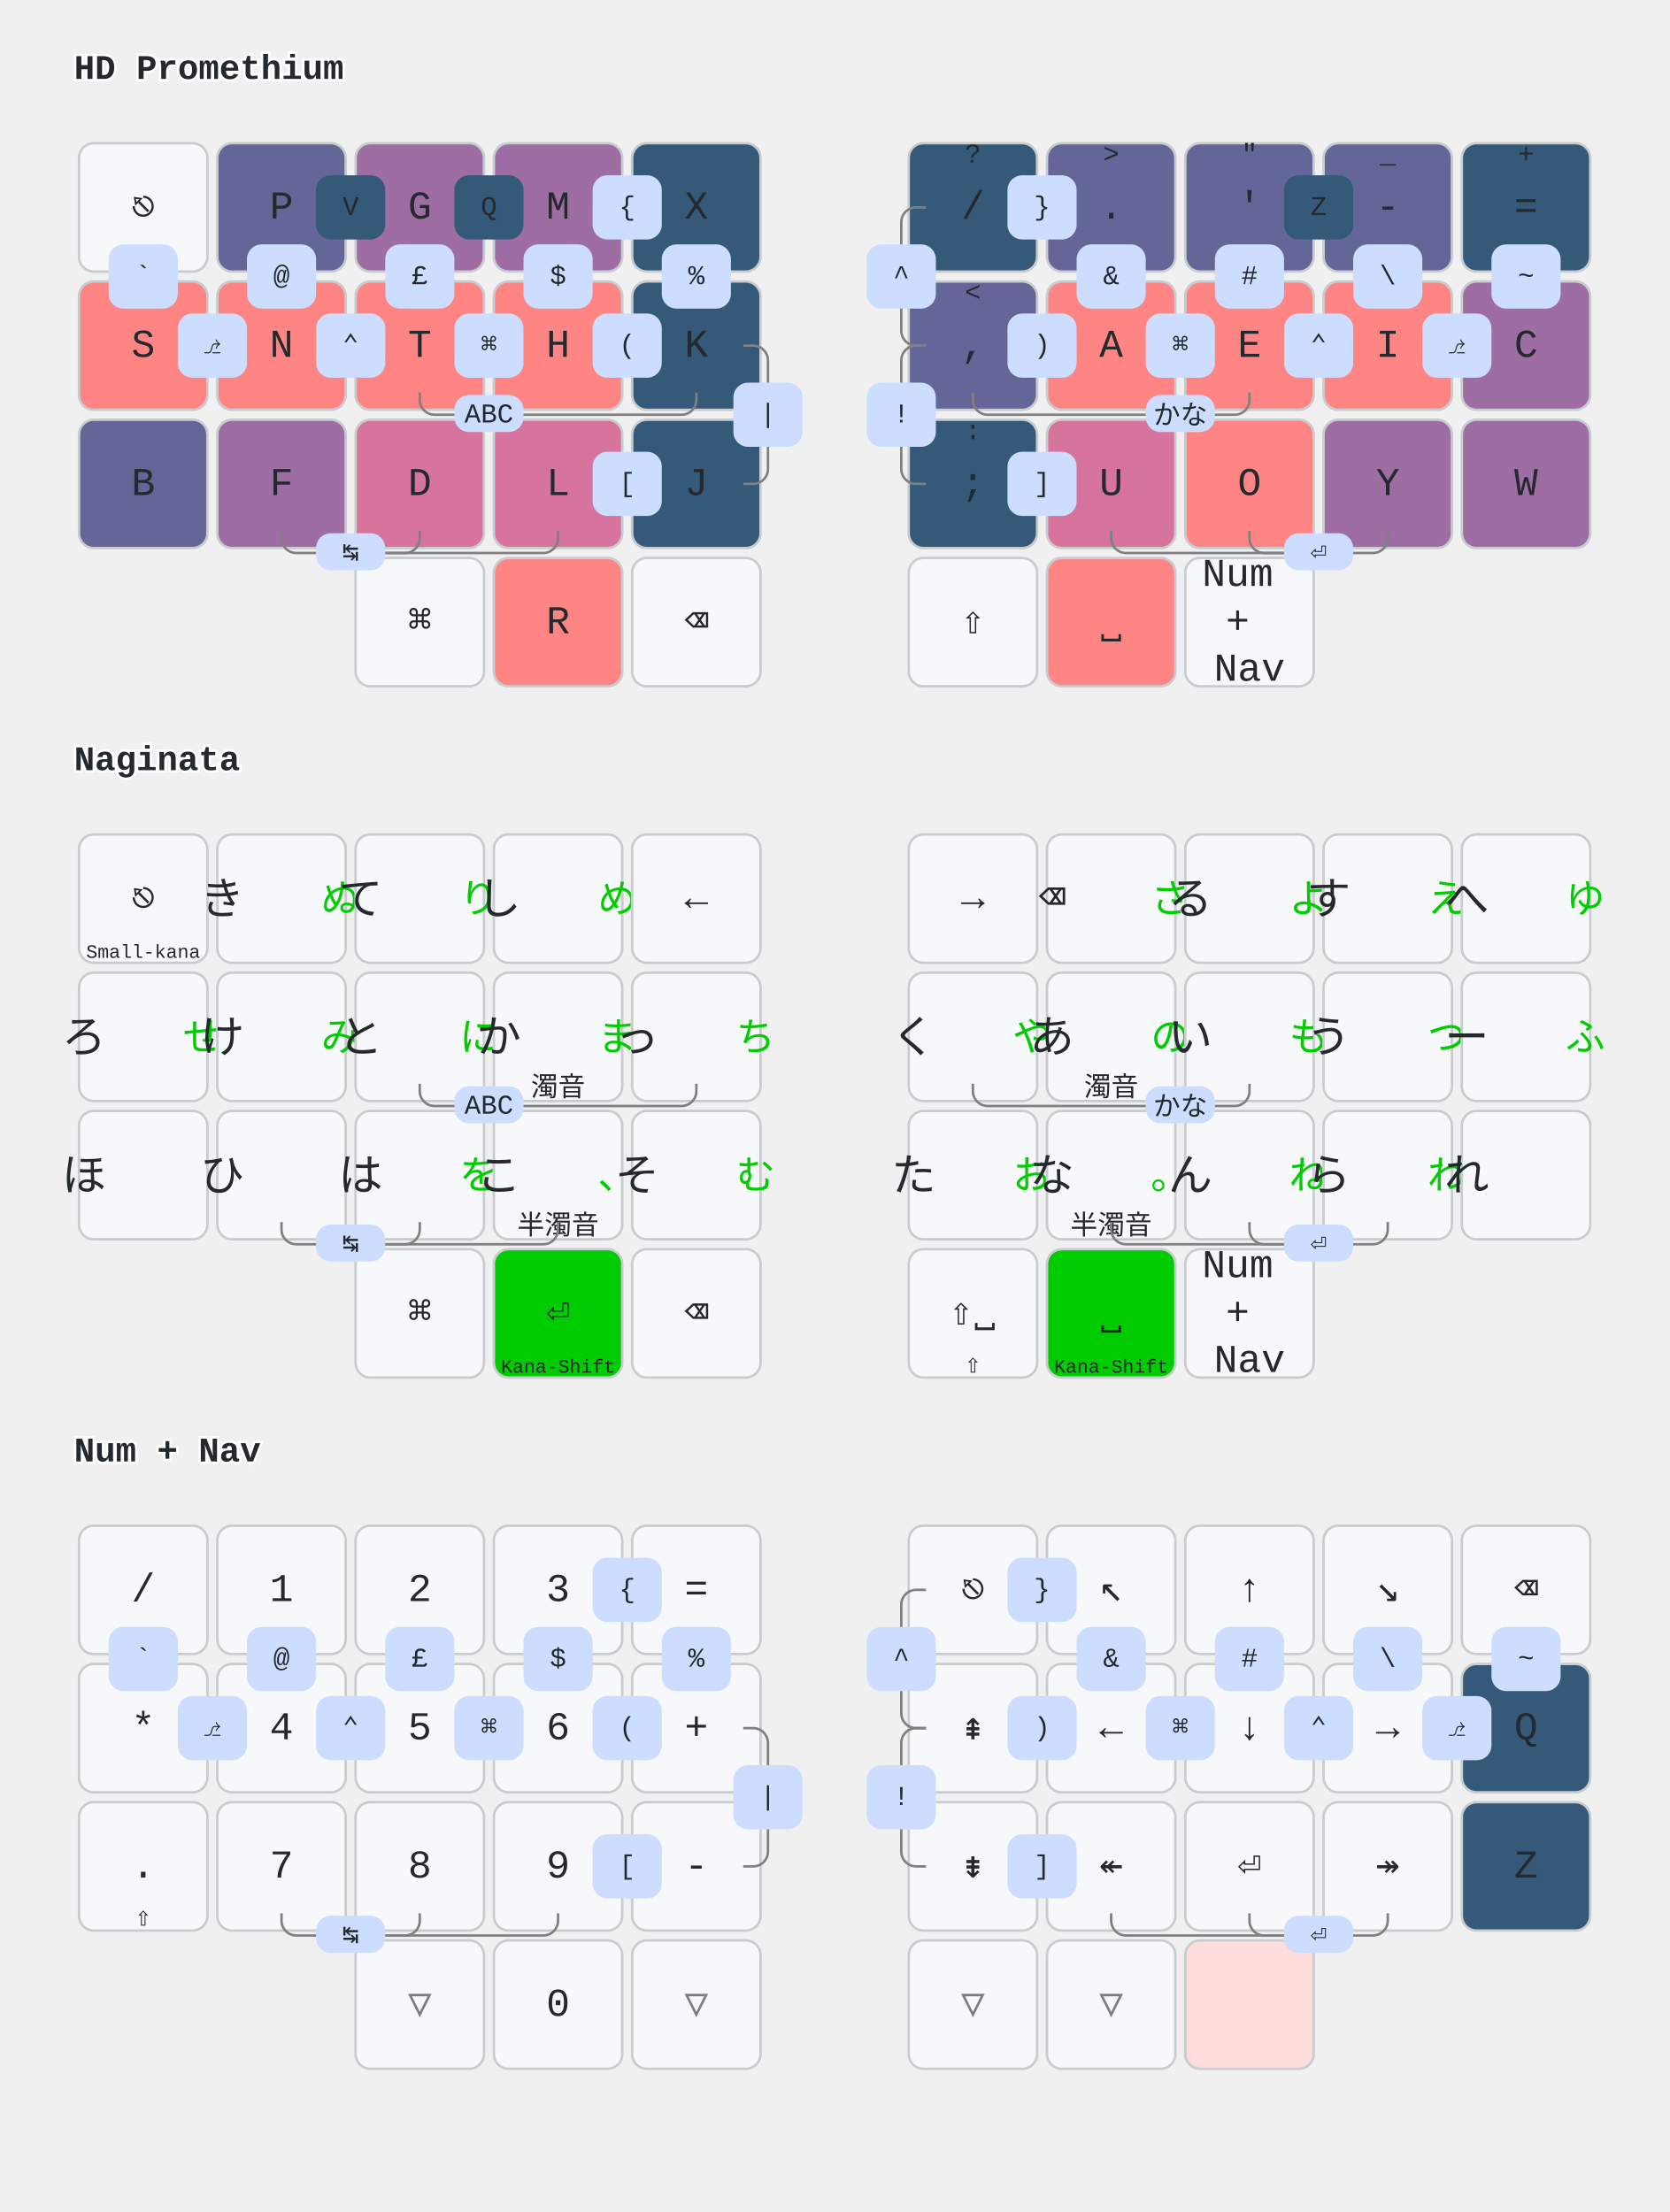
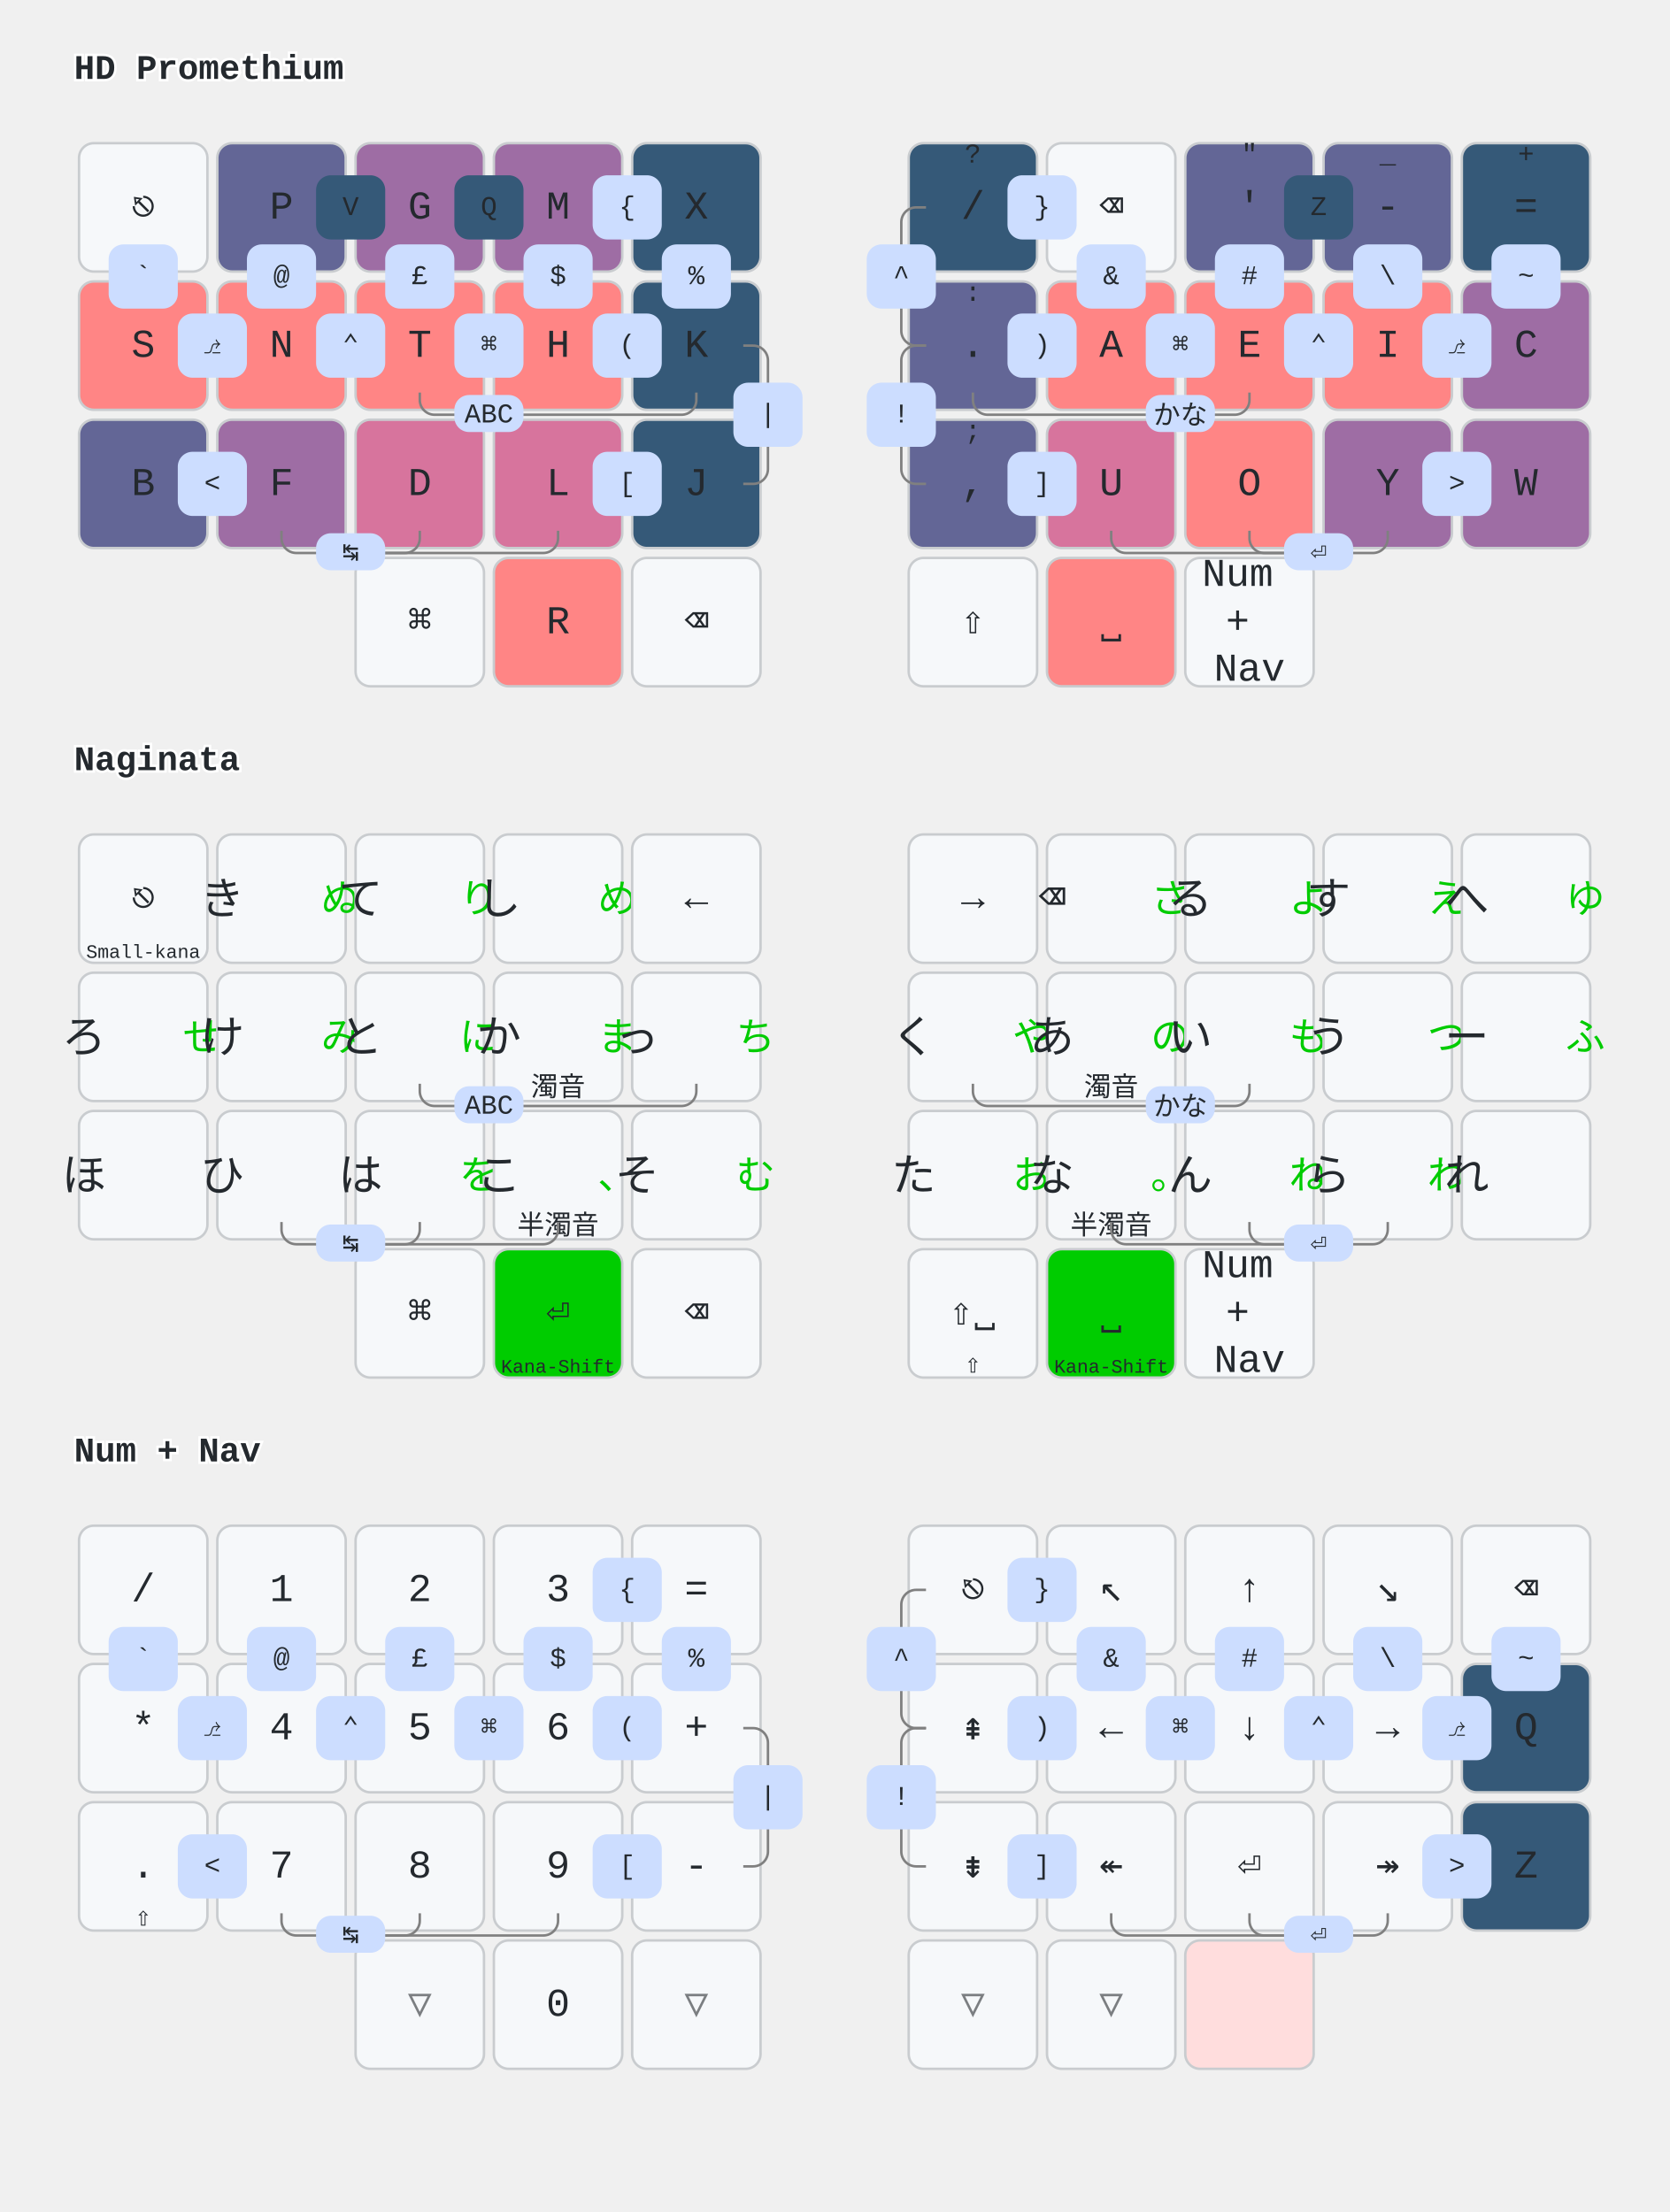
<svg xmlns="http://www.w3.org/2000/svg" width="676" height="896" viewBox="0 0 676 896" class="keymap">
  <style>/* inherit to force styles through use tags*/
svg path {
    fill: inherit;
}
/* font and background color specifications */
svg.keymap {
    font-family: SFMono-Regular,Consolas,Liberation Mono,Menlo,monospace;
    font-size: 14px;
    font-kerning: normal;
    text-rendering: optimizeLegibility;
    fill: #24292e;
}

/* default key styling */
rect.key {
    fill: #f6f8fa;
    stroke: #c9cccf;
    stroke-width: 1;
}

/* color accent for combo boxes */
rect.combo {
    fill: #cdf;
}

/* color accent for held keys */
rect.held, rect.combo.held {
    fill: #fdd;
}

/* color accent for ghost (optional) keys */
rect.ghost, rect.combo.ghost {
    stroke-dasharray: 4, 4;
    stroke-width: 2;
}

text {
    text-anchor: middle;
    dominant-baseline: middle;
}

/* styling for layer labels */
text.label {
    font-weight: bold;
    text-anchor: start;
    stroke: white;
    stroke-width: 2;
    paint-order: stroke;
}

text.tap {
    font-size: 16px;
}

/* styling for combo tap, and key hold/shifted label text */
text.combo, text.hold, text.shifted {
    font-size: 11px;
}

text.hold {
    text-anchor: middle;
    dominant-baseline: auto;
}

text.shifted {
    text-anchor: middle;
    dominant-baseline: hanging;
}

/* styling for hold/shifted label text in combo box */
text.combo.hold, text.combo.shifted {
    font-size: 8px;
}

/* lighter symbol for transparent keys */
text.trans {
    fill: #7b7e81;
}

/* styling for combo dendrons */
path.combo {
    stroke-width: 1;
    stroke: gray;
    fill: none;
}

/* Start Tabler Icons Cleanup */
/* cannot use height/width with glyphs */
.icon-tabler &gt; path {
    fill: inherit;
    stroke: inherit;
}
/* hide tabler's default box */
.icon-tabler &gt; path[stroke="none"][fill="none"] {
    visibility: collapse;
}

rect.low {
    fill: #355978;
}
rect.medium-low {
    fill: #636696;
}
rect.medium {
    fill: #9E6DA4;
}
rect.medium-high {
    fill: #D7749D;
}
rect.high {
    fill: #FF8585;
}

/* green styling for Naginata kana-shift */
rect.kshift {
    fill: #00CC00;
}
text.left {
    font-size: 18px;
    translate: 16px 7px;
}
text.right {
    fill: #00CC00;
    font-size: 16px;
    translate: -16px -10px;
}
</style>
  <g transform="translate(30, 0)" class="layer-HD Promethium">
    <text x="0" y="28" class="label" id="HD-Promethium">HD Promethium</text>
    <g transform="translate(0, 56)">
      <g transform="translate(28, 28)" class="key keypos-0">
        <rect rx="6" ry="6" x="-26" y="-26" width="52" height="52" class="key" />
        <text x="0" y="0" class="key tap">⎋</text>
      </g>
      <g transform="translate(84, 28)" class="key medium-low keypos-1">
        <rect rx="6" ry="6" x="-26" y="-26" width="52" height="52" class="key medium-low" />
        <text x="0" y="0" class="key medium-low tap">P</text>
      </g>
      <g transform="translate(140, 28)" class="key medium keypos-2">
        <rect rx="6" ry="6" x="-26" y="-26" width="52" height="52" class="key medium" />
        <text x="0" y="0" class="key medium tap">G</text>
      </g>
      <g transform="translate(196, 28)" class="key medium keypos-3">
        <rect rx="6" ry="6" x="-26" y="-26" width="52" height="52" class="key medium" />
        <text x="0" y="0" class="key medium tap">M</text>
      </g>
      <g transform="translate(252, 28)" class="key low keypos-4">
        <rect rx="6" ry="6" x="-26" y="-26" width="52" height="52" class="key low" />
        <text x="0" y="0" class="key low tap">X</text>
      </g>
      <g transform="translate(364, 28)" class="key low keypos-5">
        <rect rx="6" ry="6" x="-26" y="-26" width="52" height="52" class="key low" />
        <text x="0" y="0" class="key low tap">/</text>
        <text x="0" y="-24" class="key low shifted">?</text>
      </g>
-       <g transform="translate(420, 28)" class="key medium-low keypos-6">
-         <rect rx="6" ry="6" x="-26" y="-26" width="52" height="52" class="key medium-low" />
-         <text x="0" y="0" class="key medium-low tap">.</text>
-         <text x="0" y="-24" class="key medium-low shifted">&gt;</text>
+       <g transform="translate(420, 28)" class="key keypos-6">
+         <rect rx="6" ry="6" x="-26" y="-26" width="52" height="52" class="key" />
+         <text x="0" y="0" class="key tap">⌫</text>
      </g>
      <g transform="translate(476, 28)" class="key medium-low keypos-7">
        <rect rx="6" ry="6" x="-26" y="-26" width="52" height="52" class="key medium-low" />
        <text x="0" y="0" class="key medium-low tap">'</text>
        <text x="0" y="-24" class="key medium-low shifted">"</text>
      </g>
      <g transform="translate(532, 28)" class="key medium-low keypos-8">
        <rect rx="6" ry="6" x="-26" y="-26" width="52" height="52" class="key medium-low" />
        <text x="0" y="0" class="key medium-low tap">-</text>
        <text x="0" y="-24" class="key medium-low shifted">_</text>
      </g>
      <g transform="translate(588, 28)" class="key low keypos-9">
        <rect rx="6" ry="6" x="-26" y="-26" width="52" height="52" class="key low" />
        <text x="0" y="0" class="key low tap">=</text>
        <text x="0" y="-24" class="key low shifted">+</text>
      </g>
      <g transform="translate(28, 84)" class="key high keypos-10">
        <rect rx="6" ry="6" x="-26" y="-26" width="52" height="52" class="key high" />
        <text x="0" y="0" class="key high tap">S</text>
      </g>
      <g transform="translate(84, 84)" class="key high keypos-11">
        <rect rx="6" ry="6" x="-26" y="-26" width="52" height="52" class="key high" />
        <text x="0" y="0" class="key high tap">N</text>
      </g>
      <g transform="translate(140, 84)" class="key high keypos-12">
        <rect rx="6" ry="6" x="-26" y="-26" width="52" height="52" class="key high" />
        <text x="0" y="0" class="key high tap">T</text>
      </g>
      <g transform="translate(196, 84)" class="key high keypos-13">
        <rect rx="6" ry="6" x="-26" y="-26" width="52" height="52" class="key high" />
        <text x="0" y="0" class="key high tap">H</text>
      </g>
      <g transform="translate(252, 84)" class="key low keypos-14">
        <rect rx="6" ry="6" x="-26" y="-26" width="52" height="52" class="key low" />
        <text x="0" y="0" class="key low tap">K</text>
      </g>
      <g transform="translate(364, 84)" class="key medium-low keypos-15">
        <rect rx="6" ry="6" x="-26" y="-26" width="52" height="52" class="key medium-low" />
-         <text x="0" y="0" class="key medium-low tap">,</text>
-         <text x="0" y="-24" class="key medium-low shifted">&lt;</text>
+         <text x="0" y="0" class="key medium-low tap">.</text>
+         <text x="0" y="-24" class="key medium-low shifted">:</text>
      </g>
      <g transform="translate(420, 84)" class="key high keypos-16">
        <rect rx="6" ry="6" x="-26" y="-26" width="52" height="52" class="key high" />
        <text x="0" y="0" class="key high tap">A</text>
      </g>
      <g transform="translate(476, 84)" class="key high keypos-17">
        <rect rx="6" ry="6" x="-26" y="-26" width="52" height="52" class="key high" />
        <text x="0" y="0" class="key high tap">E</text>
      </g>
      <g transform="translate(532, 84)" class="key high keypos-18">
        <rect rx="6" ry="6" x="-26" y="-26" width="52" height="52" class="key high" />
        <text x="0" y="0" class="key high tap">I</text>
      </g>
      <g transform="translate(588, 84)" class="key medium keypos-19">
        <rect rx="6" ry="6" x="-26" y="-26" width="52" height="52" class="key medium" />
        <text x="0" y="0" class="key medium tap">C</text>
      </g>
      <g transform="translate(28, 140)" class="key medium-low keypos-20">
        <rect rx="6" ry="6" x="-26" y="-26" width="52" height="52" class="key medium-low" />
        <text x="0" y="0" class="key medium-low tap">B</text>
      </g>
      <g transform="translate(84, 140)" class="key medium keypos-21">
        <rect rx="6" ry="6" x="-26" y="-26" width="52" height="52" class="key medium" />
        <text x="0" y="0" class="key medium tap">F</text>
      </g>
      <g transform="translate(140, 140)" class="key medium-high keypos-22">
        <rect rx="6" ry="6" x="-26" y="-26" width="52" height="52" class="key medium-high" />
        <text x="0" y="0" class="key medium-high tap">D</text>
      </g>
      <g transform="translate(196, 140)" class="key medium-high keypos-23">
        <rect rx="6" ry="6" x="-26" y="-26" width="52" height="52" class="key medium-high" />
        <text x="0" y="0" class="key medium-high tap">L</text>
      </g>
      <g transform="translate(252, 140)" class="key low keypos-24">
        <rect rx="6" ry="6" x="-26" y="-26" width="52" height="52" class="key low" />
        <text x="0" y="0" class="key low tap">J</text>
      </g>
-       <g transform="translate(364, 140)" class="key low keypos-25">
-         <rect rx="6" ry="6" x="-26" y="-26" width="52" height="52" class="key low" />
-         <text x="0" y="0" class="key low tap">;</text>
-         <text x="0" y="-24" class="key low shifted">:</text>
+       <g transform="translate(364, 140)" class="key medium-low keypos-25">
+         <rect rx="6" ry="6" x="-26" y="-26" width="52" height="52" class="key medium-low" />
+         <text x="0" y="0" class="key medium-low tap">,</text>
+         <text x="0" y="-24" class="key medium-low shifted">;</text>
      </g>
      <g transform="translate(420, 140)" class="key medium-high keypos-26">
        <rect rx="6" ry="6" x="-26" y="-26" width="52" height="52" class="key medium-high" />
        <text x="0" y="0" class="key medium-high tap">U</text>
      </g>
      <g transform="translate(476, 140)" class="key high keypos-27">
        <rect rx="6" ry="6" x="-26" y="-26" width="52" height="52" class="key high" />
        <text x="0" y="0" class="key high tap">O</text>
      </g>
      <g transform="translate(532, 140)" class="key medium keypos-28">
        <rect rx="6" ry="6" x="-26" y="-26" width="52" height="52" class="key medium" />
        <text x="0" y="0" class="key medium tap">Y</text>
      </g>
      <g transform="translate(588, 140)" class="key medium keypos-29">
        <rect rx="6" ry="6" x="-26" y="-26" width="52" height="52" class="key medium" />
        <text x="0" y="0" class="key medium tap">W</text>
      </g>
      <g transform="translate(140, 196)" class="key keypos-30">
        <rect rx="6" ry="6" x="-26" y="-26" width="52" height="52" class="key" />
        <text x="0" y="0" class="key tap">⌘</text>
      </g>
      <g transform="translate(196, 196)" class="key high keypos-31">
        <rect rx="6" ry="6" x="-26" y="-26" width="52" height="52" class="key high" />
        <text x="0" y="0" class="key high tap">R</text>
      </g>
      <g transform="translate(252, 196)" class="key keypos-32">
        <rect rx="6" ry="6" x="-26" y="-26" width="52" height="52" class="key" />
        <text x="0" y="0" class="key tap">⌫</text>
      </g>
      <g transform="translate(364, 196)" class="key keypos-33">
        <rect rx="6" ry="6" x="-26" y="-26" width="52" height="52" class="key" />
        <text x="0" y="0" class="key tap">⇧</text>
      </g>
      <g transform="translate(420, 196)" class="key high keypos-34">
        <rect rx="6" ry="6" x="-26" y="-26" width="52" height="52" class="key high" />
        <text x="0" y="0" class="key high tap">⎵</text>
      </g>
      <g transform="translate(476, 196)" class="key keypos-35">
        <rect rx="6" ry="6" x="-26" y="-26" width="52" height="52" class="key" />
        <a href="#Num--Nav">
          <text x="0" y="0" class="key tap layer-activator">
            <tspan x="0" dy="-1.2em">Num</tspan>
            <tspan x="0" dy="1.2em">+</tspan>
            <tspan x="0" dy="1.2em">Nav</tspan>
          </text>
        </a>
      </g>
      <g class="combo combopos-2">
        <path d="M448,112 h-78 a6.0,6.0 0 0 1 -6.0,-6.0 v-3" class="combo" />
        <path d="M448,112 h22 a6.0,6.0 0 0 0 6.0,-6.0 v-3" class="combo" />
        <rect rx="6" ry="6" x="434" y="104" width="28" height="15" class="combo" />
        <text x="448" y="112" class="combo tap">かな</text>
      </g>
      <g class="combo combopos-3">
        <path d="M168,112 h78 a6.0,6.0 0 0 0 6.0,-6.0 v-3" class="combo" />
        <path d="M168,112 h-22 a6.0,6.0 0 0 1 -6.0,-6.0 v-3" class="combo" />
        <rect rx="6" ry="6" x="154" y="104" width="28" height="15" class="combo" />
        <text x="168" y="112" class="combo tap">ABC</text>
      </g>
      <g class="combo combopos-4">
        <path d="M112,168 h78 a6.0,6.0 0 0 0 6.0,-6.0 v-3" class="combo" />
        <path d="M112,168 h22 a6.0,6.0 0 0 0 6.0,-6.0 v-3" class="combo" />
        <path d="M112,168 h-22 a6.0,6.0 0 0 1 -6.0,-6.0 v-3" class="combo" />
        <rect rx="6" ry="6" x="98" y="160" width="28" height="15" class="combo" />
        <text x="112" y="168" class="combo tap">↹</text>
      </g>
      <g class="combo combopos-5">
        <path d="M504,168 h-78 a6.0,6.0 0 0 1 -6.0,-6.0 v-3" class="combo" />
        <path d="M504,168 h-22 a6.0,6.0 0 0 1 -6.0,-6.0 v-3" class="combo" />
        <path d="M504,168 h22 a6.0,6.0 0 0 0 6.0,-6.0 v-3" class="combo" />
        <rect rx="6" ry="6" x="490" y="160" width="28" height="15" class="combo" />
        <text x="504" y="168" class="combo tap">⏎</text>
      </g>
      <g class="combo combopos-6">
        <rect rx="6" ry="6" x="42" y="71" width="28" height="26" class="combo" />
        <text x="56" y="84" class="combo tap">⎇</text>
      </g>
      <g class="combo combopos-7">
        <rect rx="6" ry="6" x="98" y="71" width="28" height="26" class="combo" />
        <text x="112" y="84" class="combo tap">⌃</text>
      </g>
      <g class="combo combopos-8">
        <rect rx="6" ry="6" x="154" y="71" width="28" height="26" class="combo" />
        <text x="168" y="84" class="combo tap">⌘</text>
      </g>
      <g class="combo combopos-9">
        <rect rx="6" ry="6" x="546" y="71" width="28" height="26" class="combo" />
        <text x="560" y="84" class="combo tap">⎇</text>
      </g>
      <g class="combo combopos-10">
        <rect rx="6" ry="6" x="490" y="71" width="28" height="26" class="combo" />
        <text x="504" y="84" class="combo tap">⌃</text>
      </g>
      <g class="combo combopos-11">
        <rect rx="6" ry="6" x="434" y="71" width="28" height="26" class="combo" />
        <text x="448" y="84" class="combo tap">⌘</text>
      </g>
      <g class="combo low combopos-12">
        <rect rx="6" ry="6" x="154" y="15" width="28" height="26" class="combo low" />
        <text x="168" y="28" class="combo low tap">Q</text>
      </g>
      <g class="combo low combopos-13">
        <rect rx="6" ry="6" x="490" y="15" width="28" height="26" class="combo low" />
        <text x="504" y="28" class="combo low tap">Z</text>
      </g>
      <g class="combo low combopos-14">
        <rect rx="6" ry="6" x="98" y="15" width="28" height="26" class="combo low" />
        <text x="112" y="28" class="combo low tap">V</text>
      </g>
      <g class="combo combopos-15">
        <rect rx="6" ry="6" x="14" y="43" width="28" height="26" class="combo" />
        <text x="28" y="56" class="combo tap">`</text>
      </g>
      <g class="combo combopos-16">
        <rect rx="6" ry="6" x="70" y="43" width="28" height="26" class="combo" />
        <text x="84" y="56" class="combo tap">@</text>
      </g>
      <g class="combo combopos-17">
        <rect rx="6" ry="6" x="126" y="43" width="28" height="26" class="combo" />
        <text x="140" y="56" class="combo tap">£</text>
      </g>
      <g class="combo combopos-18">
        <rect rx="6" ry="6" x="182" y="43" width="28" height="26" class="combo" />
        <text x="196" y="56" class="combo tap">$</text>
      </g>
      <g class="combo combopos-19">
        <rect rx="6" ry="6" x="238" y="43" width="28" height="26" class="combo" />
        <text x="252" y="56" class="combo tap">%</text>
      </g>
      <g class="combo combopos-20">
        <path d="M281,112 v-22 a6.0,6.0 0 0 0 -6.0,-6.0 h-4" class="combo" />
        <path d="M281,112 v22 a6.0,6.0 0 0 1 -6.0,6.0 h-4" class="combo" />
        <rect rx="6" ry="6" x="267" y="99" width="28" height="26" class="combo" />
        <text x="281" y="112" class="combo tap">|</text>
      </g>
      <g class="combo combopos-21">
        <path d="M335,112 v-22 a6.0,6.0 0 0 1 6.0,-6.0 h4" class="combo" />
        <path d="M335,112 v22 a6.0,6.0 0 0 0 6.0,6.0 h4" class="combo" />
        <rect rx="6" ry="6" x="321" y="99" width="28" height="26" class="combo" />
        <text x="335" y="112" class="combo tap">!</text>
      </g>
      <g class="combo combopos-22">
        <path d="M335,56 v-22 a6.0,6.0 0 0 1 6.0,-6.0 h4" class="combo" />
        <path d="M335,56 v22 a6.0,6.0 0 0 0 6.0,6.0 h4" class="combo" />
        <rect rx="6" ry="6" x="321" y="43" width="28" height="26" class="combo" />
        <text x="335" y="56" class="combo tap">^</text>
      </g>
      <g class="combo combopos-23">
        <rect rx="6" ry="6" x="406" y="43" width="28" height="26" class="combo" />
        <text x="420" y="56" class="combo tap">&amp;</text>
      </g>
      <g class="combo combopos-24">
        <rect rx="6" ry="6" x="462" y="43" width="28" height="26" class="combo" />
        <text x="476" y="56" class="combo tap">#</text>
      </g>
      <g class="combo combopos-25">
        <rect rx="6" ry="6" x="518" y="43" width="28" height="26" class="combo" />
        <text x="532" y="56" class="combo tap">\</text>
      </g>
      <g class="combo combopos-26">
        <rect rx="6" ry="6" x="574" y="43" width="28" height="26" class="combo" />
        <text x="588" y="56" class="combo tap">~</text>
      </g>
      <g class="combo combopos-27">
        <rect rx="6" ry="6" x="210" y="15" width="28" height="26" class="combo" />
        <text x="224" y="28" class="combo tap">{</text>
      </g>
      <g class="combo combopos-28">
        <rect rx="6" ry="6" x="378" y="15" width="28" height="26" class="combo" />
        <text x="392" y="28" class="combo tap">}</text>
      </g>
      <g class="combo combopos-29">
        <rect rx="6" ry="6" x="210" y="71" width="28" height="26" class="combo" />
        <text x="224" y="84" class="combo tap">(</text>
      </g>
      <g class="combo combopos-30">
        <rect rx="6" ry="6" x="378" y="71" width="28" height="26" class="combo" />
        <text x="392" y="84" class="combo tap">)</text>
      </g>
      <g class="combo combopos-31">
        <rect rx="6" ry="6" x="210" y="127" width="28" height="26" class="combo" />
        <text x="224" y="140" class="combo tap">[</text>
      </g>
      <g class="combo combopos-32">
        <rect rx="6" ry="6" x="378" y="127" width="28" height="26" class="combo" />
        <text x="392" y="140" class="combo tap">]</text>
      </g>
+       <g class="combo combopos-33">
+         <rect rx="6" ry="6" x="42" y="127" width="28" height="26" class="combo" />
+         <text x="56" y="140" class="combo tap">&lt;</text>
+       </g>
+       <g class="combo combopos-34">
+         <rect rx="6" ry="6" x="546" y="127" width="28" height="26" class="combo" />
+         <text x="560" y="140" class="combo tap">&gt;</text>
+       </g>
    </g>
  </g>
  <g transform="translate(30, 280)" class="layer-Naginata">
    <text x="0" y="28" class="label" id="Naginata">Naginata</text>
    <g transform="translate(0, 56)">
      <g transform="translate(28, 28)" class="key keypos-0">
        <rect rx="6" ry="6" x="-26" y="-26" width="52" height="52" class="key" />
        <text x="0" y="0" class="key tap">⎋</text>
        <text x="0" y="24" class="key hold">
          <tspan style="font-size: 70%">Small-kana</tspan>
        </text>
      </g>
      <g transform="translate(84, 28)" class="key keypos-1">
        <rect rx="6" ry="6" x="-26" y="-26" width="52" height="52" class="key" />
        <text x="-24" y="0" class="key left">き</text>
        <text x="24" y="0" class="key right">ぬ</text>
      </g>
      <g transform="translate(140, 28)" class="key keypos-2">
        <rect rx="6" ry="6" x="-26" y="-26" width="52" height="52" class="key" />
        <text x="-24" y="0" class="key left">て</text>
        <text x="24" y="0" class="key right">り</text>
      </g>
      <g transform="translate(196, 28)" class="key keypos-3">
        <rect rx="6" ry="6" x="-26" y="-26" width="52" height="52" class="key" />
        <text x="-24" y="0" class="key left">し</text>
        <text x="24" y="0" class="key right">め</text>
      </g>
      <g transform="translate(252, 28)" class="key keypos-4">
        <rect rx="6" ry="6" x="-26" y="-26" width="52" height="52" class="key" />
        <text x="0" y="0" class="key tap">←</text>
      </g>
      <g transform="translate(364, 28)" class="key keypos-5">
        <rect rx="6" ry="6" x="-26" y="-26" width="52" height="52" class="key" />
        <text x="0" y="0" class="key tap">→</text>
      </g>
      <g transform="translate(420, 28)" class="key keypos-6">
        <rect rx="6" ry="6" x="-26" y="-26" width="52" height="52" class="key" />
        <text x="-24" y="0" class="key left">⌫</text>
        <text x="24" y="0" class="key right">さ</text>
      </g>
      <g transform="translate(476, 28)" class="key keypos-7">
        <rect rx="6" ry="6" x="-26" y="-26" width="52" height="52" class="key" />
        <text x="-24" y="0" class="key left">る</text>
        <text x="24" y="0" class="key right">よ</text>
      </g>
      <g transform="translate(532, 28)" class="key keypos-8">
        <rect rx="6" ry="6" x="-26" y="-26" width="52" height="52" class="key" />
        <text x="-24" y="0" class="key left">す</text>
        <text x="24" y="0" class="key right">え</text>
      </g>
      <g transform="translate(588, 28)" class="key keypos-9">
        <rect rx="6" ry="6" x="-26" y="-26" width="52" height="52" class="key" />
        <text x="-24" y="0" class="key left">へ</text>
        <text x="24" y="0" class="key right">ゆ</text>
      </g>
      <g transform="translate(28, 84)" class="key keypos-10">
        <rect rx="6" ry="6" x="-26" y="-26" width="52" height="52" class="key" />
        <text x="-24" y="0" class="key left">ろ</text>
        <text x="24" y="0" class="key right">せ</text>
      </g>
      <g transform="translate(84, 84)" class="key keypos-11">
        <rect rx="6" ry="6" x="-26" y="-26" width="52" height="52" class="key" />
        <text x="-24" y="0" class="key left">け</text>
        <text x="24" y="0" class="key right">み</text>
      </g>
      <g transform="translate(140, 84)" class="key keypos-12">
        <rect rx="6" ry="6" x="-26" y="-26" width="52" height="52" class="key" />
        <text x="-24" y="0" class="key left">と</text>
        <text x="24" y="0" class="key right">に</text>
      </g>
      <g transform="translate(196, 84)" class="key keypos-13">
        <rect rx="6" ry="6" x="-26" y="-26" width="52" height="52" class="key" />
        <text x="0" y="24" class="key hold">濁音</text>
        <text x="-24" y="0" class="key left">か</text>
        <text x="24" y="0" class="key right">ま</text>
      </g>
      <g transform="translate(252, 84)" class="key keypos-14">
        <rect rx="6" ry="6" x="-26" y="-26" width="52" height="52" class="key" />
        <text x="-24" y="0" class="key left">っ</text>
        <text x="24" y="0" class="key right">ち</text>
      </g>
      <g transform="translate(364, 84)" class="key keypos-15">
        <rect rx="6" ry="6" x="-26" y="-26" width="52" height="52" class="key" />
        <text x="-24" y="0" class="key left">く</text>
        <text x="24" y="0" class="key right">や</text>
      </g>
      <g transform="translate(420, 84)" class="key keypos-16">
        <rect rx="6" ry="6" x="-26" y="-26" width="52" height="52" class="key" />
        <text x="0" y="24" class="key hold">濁音</text>
        <text x="-24" y="0" class="key left">あ</text>
        <text x="24" y="0" class="key right">の</text>
      </g>
      <g transform="translate(476, 84)" class="key keypos-17">
        <rect rx="6" ry="6" x="-26" y="-26" width="52" height="52" class="key" />
        <text x="-24" y="0" class="key left">い</text>
        <text x="24" y="0" class="key right">も</text>
      </g>
      <g transform="translate(532, 84)" class="key keypos-18">
        <rect rx="6" ry="6" x="-26" y="-26" width="52" height="52" class="key" />
        <text x="-24" y="0" class="key left">う</text>
        <text x="24" y="0" class="key right">つ</text>
      </g>
      <g transform="translate(588, 84)" class="key keypos-19">
        <rect rx="6" ry="6" x="-26" y="-26" width="52" height="52" class="key" />
        <text x="-24" y="0" class="key left">ー</text>
        <text x="24" y="0" class="key right">ふ</text>
      </g>
      <g transform="translate(28, 140)" class="key keypos-20">
        <rect rx="6" ry="6" x="-26" y="-26" width="52" height="52" class="key" />
        <text x="-24" y="0" class="key left">ほ</text>
      </g>
      <g transform="translate(84, 140)" class="key keypos-21">
        <rect rx="6" ry="6" x="-26" y="-26" width="52" height="52" class="key" />
        <text x="-24" y="0" class="key left">ひ</text>
      </g>
      <g transform="translate(140, 140)" class="key keypos-22">
        <rect rx="6" ry="6" x="-26" y="-26" width="52" height="52" class="key" />
        <text x="-24" y="0" class="key left">は</text>
        <text x="24" y="0" class="key right">を</text>
      </g>
      <g transform="translate(196, 140)" class="key keypos-23">
        <rect rx="6" ry="6" x="-26" y="-26" width="52" height="52" class="key" />
        <text x="0" y="24" class="key hold">半濁音</text>
        <text x="-24" y="0" class="key left">こ</text>
        <text x="24" y="0" class="key right">、</text>
      </g>
      <g transform="translate(252, 140)" class="key keypos-24">
        <rect rx="6" ry="6" x="-26" y="-26" width="52" height="52" class="key" />
        <text x="-24" y="0" class="key left">そ</text>
        <text x="24" y="0" class="key right">む</text>
      </g>
      <g transform="translate(364, 140)" class="key keypos-25">
        <rect rx="6" ry="6" x="-26" y="-26" width="52" height="52" class="key" />
        <text x="-24" y="0" class="key left">た</text>
        <text x="24" y="0" class="key right">お</text>
      </g>
      <g transform="translate(420, 140)" class="key keypos-26">
        <rect rx="6" ry="6" x="-26" y="-26" width="52" height="52" class="key" />
        <text x="0" y="24" class="key hold">半濁音</text>
        <text x="-24" y="0" class="key left">な</text>
        <text x="24" y="0" class="key right">。</text>
      </g>
      <g transform="translate(476, 140)" class="key keypos-27">
        <rect rx="6" ry="6" x="-26" y="-26" width="52" height="52" class="key" />
        <text x="-24" y="0" class="key left">ん</text>
        <text x="24" y="0" class="key right">ね</text>
      </g>
      <g transform="translate(532, 140)" class="key keypos-28">
        <rect rx="6" ry="6" x="-26" y="-26" width="52" height="52" class="key" />
        <text x="-24" y="0" class="key left">ら</text>
        <text x="24" y="0" class="key right">わ</text>
      </g>
      <g transform="translate(588, 140)" class="key keypos-29">
        <rect rx="6" ry="6" x="-26" y="-26" width="52" height="52" class="key" />
        <text x="-24" y="0" class="key left">れ</text>
      </g>
      <g transform="translate(140, 196)" class="key keypos-30">
        <rect rx="6" ry="6" x="-26" y="-26" width="52" height="52" class="key" />
        <text x="0" y="0" class="key tap">⌘</text>
      </g>
      <g transform="translate(196, 196)" class="key kshift keypos-31">
        <rect rx="6" ry="6" x="-26" y="-26" width="52" height="52" class="key kshift" />
        <text x="0" y="0" class="key kshift tap">⏎</text>
        <text x="0" y="24" class="key kshift hold">
          <tspan style="font-size: 70%">Kana-Shift</tspan>
        </text>
      </g>
      <g transform="translate(252, 196)" class="key keypos-32">
        <rect rx="6" ry="6" x="-26" y="-26" width="52" height="52" class="key" />
        <text x="0" y="0" class="key tap">⌫</text>
      </g>
      <g transform="translate(364, 196)" class="key keypos-33">
        <rect rx="6" ry="6" x="-26" y="-26" width="52" height="52" class="key" />
        <text x="0" y="0" class="key tap">⇧⎵</text>
        <text x="0" y="24" class="key hold">⇧</text>
      </g>
      <g transform="translate(420, 196)" class="key kshift keypos-34">
        <rect rx="6" ry="6" x="-26" y="-26" width="52" height="52" class="key kshift" />
        <text x="0" y="0" class="key kshift tap">⎵</text>
        <text x="0" y="24" class="key kshift hold">
          <tspan style="font-size: 70%">Kana-Shift</tspan>
        </text>
      </g>
      <g transform="translate(476, 196)" class="key keypos-35">
        <rect rx="6" ry="6" x="-26" y="-26" width="52" height="52" class="key" />
        <a href="#Num--Nav">
          <text x="0" y="0" class="key tap layer-activator">
            <tspan x="0" dy="-1.2em">Num</tspan>
            <tspan x="0" dy="1.2em">+</tspan>
            <tspan x="0" dy="1.2em">Nav</tspan>
          </text>
        </a>
      </g>
      <g class="combo combopos-0">
        <path d="M448,112 h-78 a6.0,6.0 0 0 1 -6.0,-6.0 v-3" class="combo" />
        <path d="M448,112 h22 a6.0,6.0 0 0 0 6.0,-6.0 v-3" class="combo" />
        <rect rx="6" ry="6" x="434" y="104" width="28" height="15" class="combo" />
        <text x="448" y="112" class="combo tap">かな</text>
      </g>
      <g class="combo combopos-1">
        <path d="M168,112 h78 a6.0,6.0 0 0 0 6.0,-6.0 v-3" class="combo" />
        <path d="M168,112 h-22 a6.0,6.0 0 0 1 -6.0,-6.0 v-3" class="combo" />
        <rect rx="6" ry="6" x="154" y="104" width="28" height="15" class="combo" />
        <text x="168" y="112" class="combo tap">ABC</text>
      </g>
      <g class="combo combopos-2">
        <path d="M112,168 h78 a6.0,6.0 0 0 0 6.0,-6.0 v-3" class="combo" />
        <path d="M112,168 h22 a6.0,6.0 0 0 0 6.0,-6.0 v-3" class="combo" />
        <path d="M112,168 h-22 a6.0,6.0 0 0 1 -6.0,-6.0 v-3" class="combo" />
        <rect rx="6" ry="6" x="98" y="160" width="28" height="15" class="combo" />
        <text x="112" y="168" class="combo tap">↹</text>
      </g>
      <g class="combo combopos-3">
        <path d="M504,168 h-78 a6.0,6.0 0 0 1 -6.0,-6.0 v-3" class="combo" />
        <path d="M504,168 h-22 a6.0,6.0 0 0 1 -6.0,-6.0 v-3" class="combo" />
        <path d="M504,168 h22 a6.0,6.0 0 0 0 6.0,-6.0 v-3" class="combo" />
        <rect rx="6" ry="6" x="490" y="160" width="28" height="15" class="combo" />
        <text x="504" y="168" class="combo tap">⏎</text>
      </g>
    </g>
  </g>
  <g transform="translate(30, 560)" class="layer-Num + Nav">
    <text x="0" y="28" class="label" id="Num--Nav">Num + Nav</text>
    <g transform="translate(0, 56)">
      <g transform="translate(28, 28)" class="key keypos-0">
        <rect rx="6" ry="6" x="-26" y="-26" width="52" height="52" class="key" />
        <text x="0" y="0" class="key tap">/</text>
      </g>
      <g transform="translate(84, 28)" class="key keypos-1">
        <rect rx="6" ry="6" x="-26" y="-26" width="52" height="52" class="key" />
        <text x="0" y="0" class="key tap">1</text>
      </g>
      <g transform="translate(140, 28)" class="key keypos-2">
        <rect rx="6" ry="6" x="-26" y="-26" width="52" height="52" class="key" />
        <text x="0" y="0" class="key tap">2</text>
      </g>
      <g transform="translate(196, 28)" class="key keypos-3">
        <rect rx="6" ry="6" x="-26" y="-26" width="52" height="52" class="key" />
        <text x="0" y="0" class="key tap">3</text>
      </g>
      <g transform="translate(252, 28)" class="key keypos-4">
        <rect rx="6" ry="6" x="-26" y="-26" width="52" height="52" class="key" />
        <text x="0" y="0" class="key tap">=</text>
      </g>
      <g transform="translate(364, 28)" class="key keypos-5">
        <rect rx="6" ry="6" x="-26" y="-26" width="52" height="52" class="key" />
        <text x="0" y="0" class="key tap">⎋</text>
      </g>
      <g transform="translate(420, 28)" class="key keypos-6">
        <rect rx="6" ry="6" x="-26" y="-26" width="52" height="52" class="key" />
        <text x="0" y="0" class="key tap">↖</text>
      </g>
      <g transform="translate(476, 28)" class="key keypos-7">
        <rect rx="6" ry="6" x="-26" y="-26" width="52" height="52" class="key" />
        <text x="0" y="0" class="key tap">↑</text>
      </g>
      <g transform="translate(532, 28)" class="key keypos-8">
        <rect rx="6" ry="6" x="-26" y="-26" width="52" height="52" class="key" />
        <text x="0" y="0" class="key tap">↘</text>
      </g>
      <g transform="translate(588, 28)" class="key keypos-9">
        <rect rx="6" ry="6" x="-26" y="-26" width="52" height="52" class="key" />
        <text x="0" y="0" class="key tap">⌫</text>
      </g>
      <g transform="translate(28, 84)" class="key keypos-10">
        <rect rx="6" ry="6" x="-26" y="-26" width="52" height="52" class="key" />
        <text x="0" y="0" class="key tap">*</text>
      </g>
      <g transform="translate(84, 84)" class="key keypos-11">
        <rect rx="6" ry="6" x="-26" y="-26" width="52" height="52" class="key" />
        <text x="0" y="0" class="key tap">4</text>
      </g>
      <g transform="translate(140, 84)" class="key keypos-12">
        <rect rx="6" ry="6" x="-26" y="-26" width="52" height="52" class="key" />
        <text x="0" y="0" class="key tap">5</text>
      </g>
      <g transform="translate(196, 84)" class="key keypos-13">
        <rect rx="6" ry="6" x="-26" y="-26" width="52" height="52" class="key" />
        <text x="0" y="0" class="key tap">6</text>
      </g>
      <g transform="translate(252, 84)" class="key keypos-14">
        <rect rx="6" ry="6" x="-26" y="-26" width="52" height="52" class="key" />
        <text x="0" y="0" class="key tap">+</text>
      </g>
      <g transform="translate(364, 84)" class="key keypos-15">
        <rect rx="6" ry="6" x="-26" y="-26" width="52" height="52" class="key" />
        <text x="0" y="0" class="key tap">⇞</text>
      </g>
      <g transform="translate(420, 84)" class="key keypos-16">
        <rect rx="6" ry="6" x="-26" y="-26" width="52" height="52" class="key" />
        <text x="0" y="0" class="key tap">←</text>
      </g>
      <g transform="translate(476, 84)" class="key keypos-17">
        <rect rx="6" ry="6" x="-26" y="-26" width="52" height="52" class="key" />
        <text x="0" y="0" class="key tap">↓</text>
      </g>
      <g transform="translate(532, 84)" class="key keypos-18">
        <rect rx="6" ry="6" x="-26" y="-26" width="52" height="52" class="key" />
        <text x="0" y="0" class="key tap">→</text>
      </g>
      <g transform="translate(588, 84)" class="key low keypos-19">
        <rect rx="6" ry="6" x="-26" y="-26" width="52" height="52" class="key low" />
        <text x="0" y="0" class="key low tap">Q</text>
      </g>
      <g transform="translate(28, 140)" class="key keypos-20">
        <rect rx="6" ry="6" x="-26" y="-26" width="52" height="52" class="key" />
        <text x="0" y="0" class="key tap">.</text>
        <text x="0" y="24" class="key hold">⇧</text>
      </g>
      <g transform="translate(84, 140)" class="key keypos-21">
        <rect rx="6" ry="6" x="-26" y="-26" width="52" height="52" class="key" />
        <text x="0" y="0" class="key tap">7</text>
      </g>
      <g transform="translate(140, 140)" class="key keypos-22">
        <rect rx="6" ry="6" x="-26" y="-26" width="52" height="52" class="key" />
        <text x="0" y="0" class="key tap">8</text>
      </g>
      <g transform="translate(196, 140)" class="key keypos-23">
        <rect rx="6" ry="6" x="-26" y="-26" width="52" height="52" class="key" />
        <text x="0" y="0" class="key tap">9</text>
      </g>
      <g transform="translate(252, 140)" class="key keypos-24">
        <rect rx="6" ry="6" x="-26" y="-26" width="52" height="52" class="key" />
        <text x="0" y="0" class="key tap">-</text>
      </g>
      <g transform="translate(364, 140)" class="key keypos-25">
        <rect rx="6" ry="6" x="-26" y="-26" width="52" height="52" class="key" />
        <text x="0" y="0" class="key tap">⇟</text>
      </g>
      <g transform="translate(420, 140)" class="key keypos-26">
        <rect rx="6" ry="6" x="-26" y="-26" width="52" height="52" class="key" />
        <text x="0" y="0" class="key tap">↞</text>
      </g>
      <g transform="translate(476, 140)" class="key keypos-27">
        <rect rx="6" ry="6" x="-26" y="-26" width="52" height="52" class="key" />
        <text x="0" y="0" class="key tap">⏎</text>
      </g>
      <g transform="translate(532, 140)" class="key keypos-28">
        <rect rx="6" ry="6" x="-26" y="-26" width="52" height="52" class="key" />
        <text x="0" y="0" class="key tap">↠</text>
      </g>
      <g transform="translate(588, 140)" class="key low keypos-29">
        <rect rx="6" ry="6" x="-26" y="-26" width="52" height="52" class="key low" />
        <text x="0" y="0" class="key low tap">Z</text>
      </g>
      <g transform="translate(140, 196)" class="key trans keypos-30">
        <rect rx="6" ry="6" x="-26" y="-26" width="52" height="52" class="key trans" />
        <text x="0" y="0" class="key trans tap">▽</text>
      </g>
      <g transform="translate(196, 196)" class="key keypos-31">
        <rect rx="6" ry="6" x="-26" y="-26" width="52" height="52" class="key" />
        <text x="0" y="0" class="key tap">0</text>
      </g>
      <g transform="translate(252, 196)" class="key trans keypos-32">
        <rect rx="6" ry="6" x="-26" y="-26" width="52" height="52" class="key trans" />
        <text x="0" y="0" class="key trans tap">▽</text>
      </g>
      <g transform="translate(364, 196)" class="key trans keypos-33">
        <rect rx="6" ry="6" x="-26" y="-26" width="52" height="52" class="key trans" />
        <text x="0" y="0" class="key trans tap">▽</text>
      </g>
      <g transform="translate(420, 196)" class="key trans keypos-34">
        <rect rx="6" ry="6" x="-26" y="-26" width="52" height="52" class="key trans" />
        <text x="0" y="0" class="key trans tap">▽</text>
      </g>
      <g transform="translate(476, 196)" class="key held keypos-35">
        <rect rx="6" ry="6" x="-26" y="-26" width="52" height="52" class="key held" />
      </g>
      <g class="combo combopos-0">
        <path d="M112,168 h78 a6.0,6.0 0 0 0 6.0,-6.0 v-3" class="combo" />
        <path d="M112,168 h22 a6.0,6.0 0 0 0 6.0,-6.0 v-3" class="combo" />
        <path d="M112,168 h-22 a6.0,6.0 0 0 1 -6.0,-6.0 v-3" class="combo" />
        <rect rx="6" ry="6" x="98" y="160" width="28" height="15" class="combo" />
        <text x="112" y="168" class="combo tap">↹</text>
      </g>
      <g class="combo combopos-1">
        <path d="M504,168 h-78 a6.0,6.0 0 0 1 -6.0,-6.0 v-3" class="combo" />
        <path d="M504,168 h-22 a6.0,6.0 0 0 1 -6.0,-6.0 v-3" class="combo" />
        <path d="M504,168 h22 a6.0,6.0 0 0 0 6.0,-6.0 v-3" class="combo" />
        <rect rx="6" ry="6" x="490" y="160" width="28" height="15" class="combo" />
        <text x="504" y="168" class="combo tap">⏎</text>
      </g>
      <g class="combo combopos-2">
        <rect rx="6" ry="6" x="42" y="71" width="28" height="26" class="combo" />
        <text x="56" y="84" class="combo tap">⎇</text>
      </g>
      <g class="combo combopos-3">
        <rect rx="6" ry="6" x="98" y="71" width="28" height="26" class="combo" />
        <text x="112" y="84" class="combo tap">⌃</text>
      </g>
      <g class="combo combopos-4">
        <rect rx="6" ry="6" x="154" y="71" width="28" height="26" class="combo" />
        <text x="168" y="84" class="combo tap">⌘</text>
      </g>
      <g class="combo combopos-5">
        <rect rx="6" ry="6" x="546" y="71" width="28" height="26" class="combo" />
        <text x="560" y="84" class="combo tap">⎇</text>
      </g>
      <g class="combo combopos-6">
        <rect rx="6" ry="6" x="490" y="71" width="28" height="26" class="combo" />
        <text x="504" y="84" class="combo tap">⌃</text>
      </g>
      <g class="combo combopos-7">
        <rect rx="6" ry="6" x="434" y="71" width="28" height="26" class="combo" />
        <text x="448" y="84" class="combo tap">⌘</text>
      </g>
      <g class="combo combopos-8">
        <rect rx="6" ry="6" x="14" y="43" width="28" height="26" class="combo" />
        <text x="28" y="56" class="combo tap">`</text>
      </g>
      <g class="combo combopos-9">
        <rect rx="6" ry="6" x="70" y="43" width="28" height="26" class="combo" />
        <text x="84" y="56" class="combo tap">@</text>
      </g>
      <g class="combo combopos-10">
        <rect rx="6" ry="6" x="126" y="43" width="28" height="26" class="combo" />
        <text x="140" y="56" class="combo tap">£</text>
      </g>
      <g class="combo combopos-11">
        <rect rx="6" ry="6" x="182" y="43" width="28" height="26" class="combo" />
        <text x="196" y="56" class="combo tap">$</text>
      </g>
      <g class="combo combopos-12">
        <rect rx="6" ry="6" x="238" y="43" width="28" height="26" class="combo" />
        <text x="252" y="56" class="combo tap">%</text>
      </g>
      <g class="combo combopos-13">
        <path d="M281,112 v-22 a6.0,6.0 0 0 0 -6.0,-6.0 h-4" class="combo" />
        <path d="M281,112 v22 a6.0,6.0 0 0 1 -6.0,6.0 h-4" class="combo" />
        <rect rx="6" ry="6" x="267" y="99" width="28" height="26" class="combo" />
        <text x="281" y="112" class="combo tap">|</text>
      </g>
      <g class="combo combopos-14">
        <path d="M335,112 v-22 a6.0,6.0 0 0 1 6.0,-6.0 h4" class="combo" />
        <path d="M335,112 v22 a6.0,6.0 0 0 0 6.0,6.0 h4" class="combo" />
        <rect rx="6" ry="6" x="321" y="99" width="28" height="26" class="combo" />
        <text x="335" y="112" class="combo tap">!</text>
      </g>
      <g class="combo combopos-15">
        <path d="M335,56 v-22 a6.0,6.0 0 0 1 6.0,-6.0 h4" class="combo" />
        <path d="M335,56 v22 a6.0,6.0 0 0 0 6.0,6.0 h4" class="combo" />
        <rect rx="6" ry="6" x="321" y="43" width="28" height="26" class="combo" />
        <text x="335" y="56" class="combo tap">^</text>
      </g>
      <g class="combo combopos-16">
        <rect rx="6" ry="6" x="406" y="43" width="28" height="26" class="combo" />
        <text x="420" y="56" class="combo tap">&amp;</text>
      </g>
      <g class="combo combopos-17">
        <rect rx="6" ry="6" x="462" y="43" width="28" height="26" class="combo" />
        <text x="476" y="56" class="combo tap">#</text>
      </g>
      <g class="combo combopos-18">
        <rect rx="6" ry="6" x="518" y="43" width="28" height="26" class="combo" />
        <text x="532" y="56" class="combo tap">\</text>
      </g>
      <g class="combo combopos-19">
        <rect rx="6" ry="6" x="574" y="43" width="28" height="26" class="combo" />
        <text x="588" y="56" class="combo tap">~</text>
      </g>
      <g class="combo combopos-20">
        <rect rx="6" ry="6" x="210" y="15" width="28" height="26" class="combo" />
        <text x="224" y="28" class="combo tap">{</text>
      </g>
      <g class="combo combopos-21">
        <rect rx="6" ry="6" x="378" y="15" width="28" height="26" class="combo" />
        <text x="392" y="28" class="combo tap">}</text>
      </g>
      <g class="combo combopos-22">
        <rect rx="6" ry="6" x="210" y="71" width="28" height="26" class="combo" />
        <text x="224" y="84" class="combo tap">(</text>
      </g>
      <g class="combo combopos-23">
        <rect rx="6" ry="6" x="378" y="71" width="28" height="26" class="combo" />
        <text x="392" y="84" class="combo tap">)</text>
      </g>
      <g class="combo combopos-24">
        <rect rx="6" ry="6" x="210" y="127" width="28" height="26" class="combo" />
        <text x="224" y="140" class="combo tap">[</text>
      </g>
      <g class="combo combopos-25">
        <rect rx="6" ry="6" x="378" y="127" width="28" height="26" class="combo" />
        <text x="392" y="140" class="combo tap">]</text>
      </g>
+       <g class="combo combopos-26">
+         <rect rx="6" ry="6" x="42" y="127" width="28" height="26" class="combo" />
+         <text x="56" y="140" class="combo tap">&lt;</text>
+       </g>
+       <g class="combo combopos-27">
+         <rect rx="6" ry="6" x="546" y="127" width="28" height="26" class="combo" />
+         <text x="560" y="140" class="combo tap">&gt;</text>
+       </g>
    </g>
  </g>
</svg>
